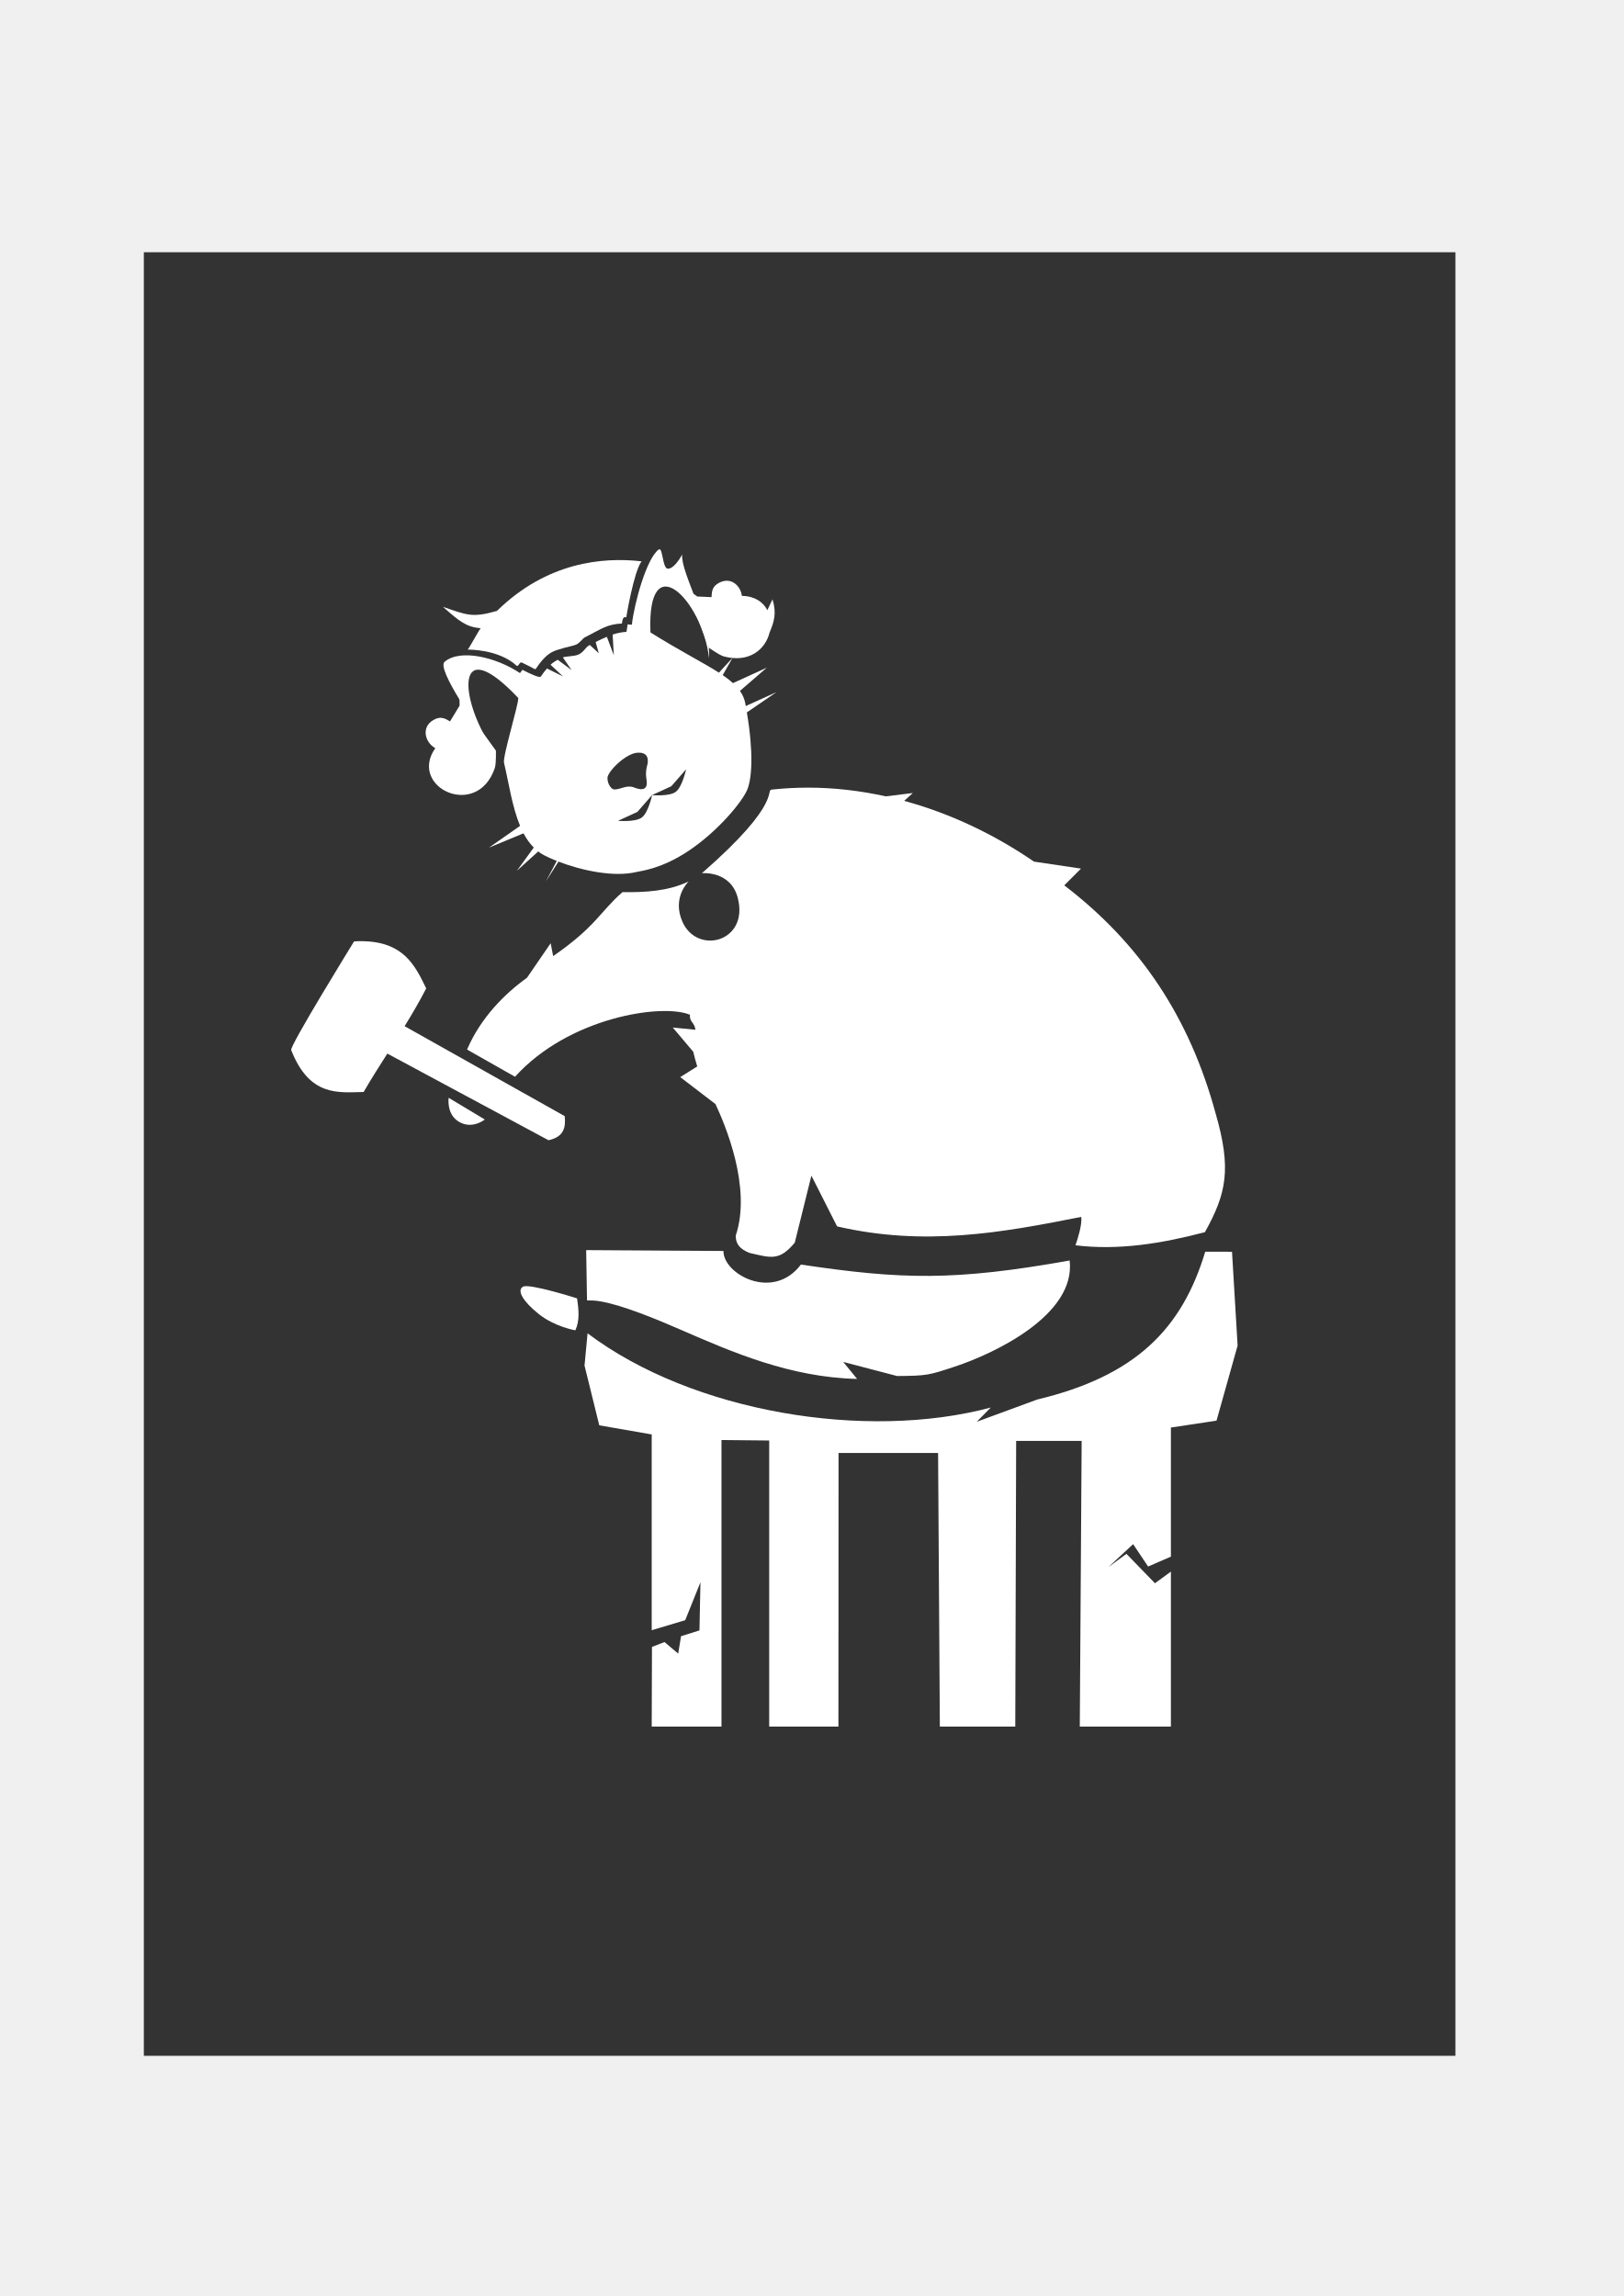
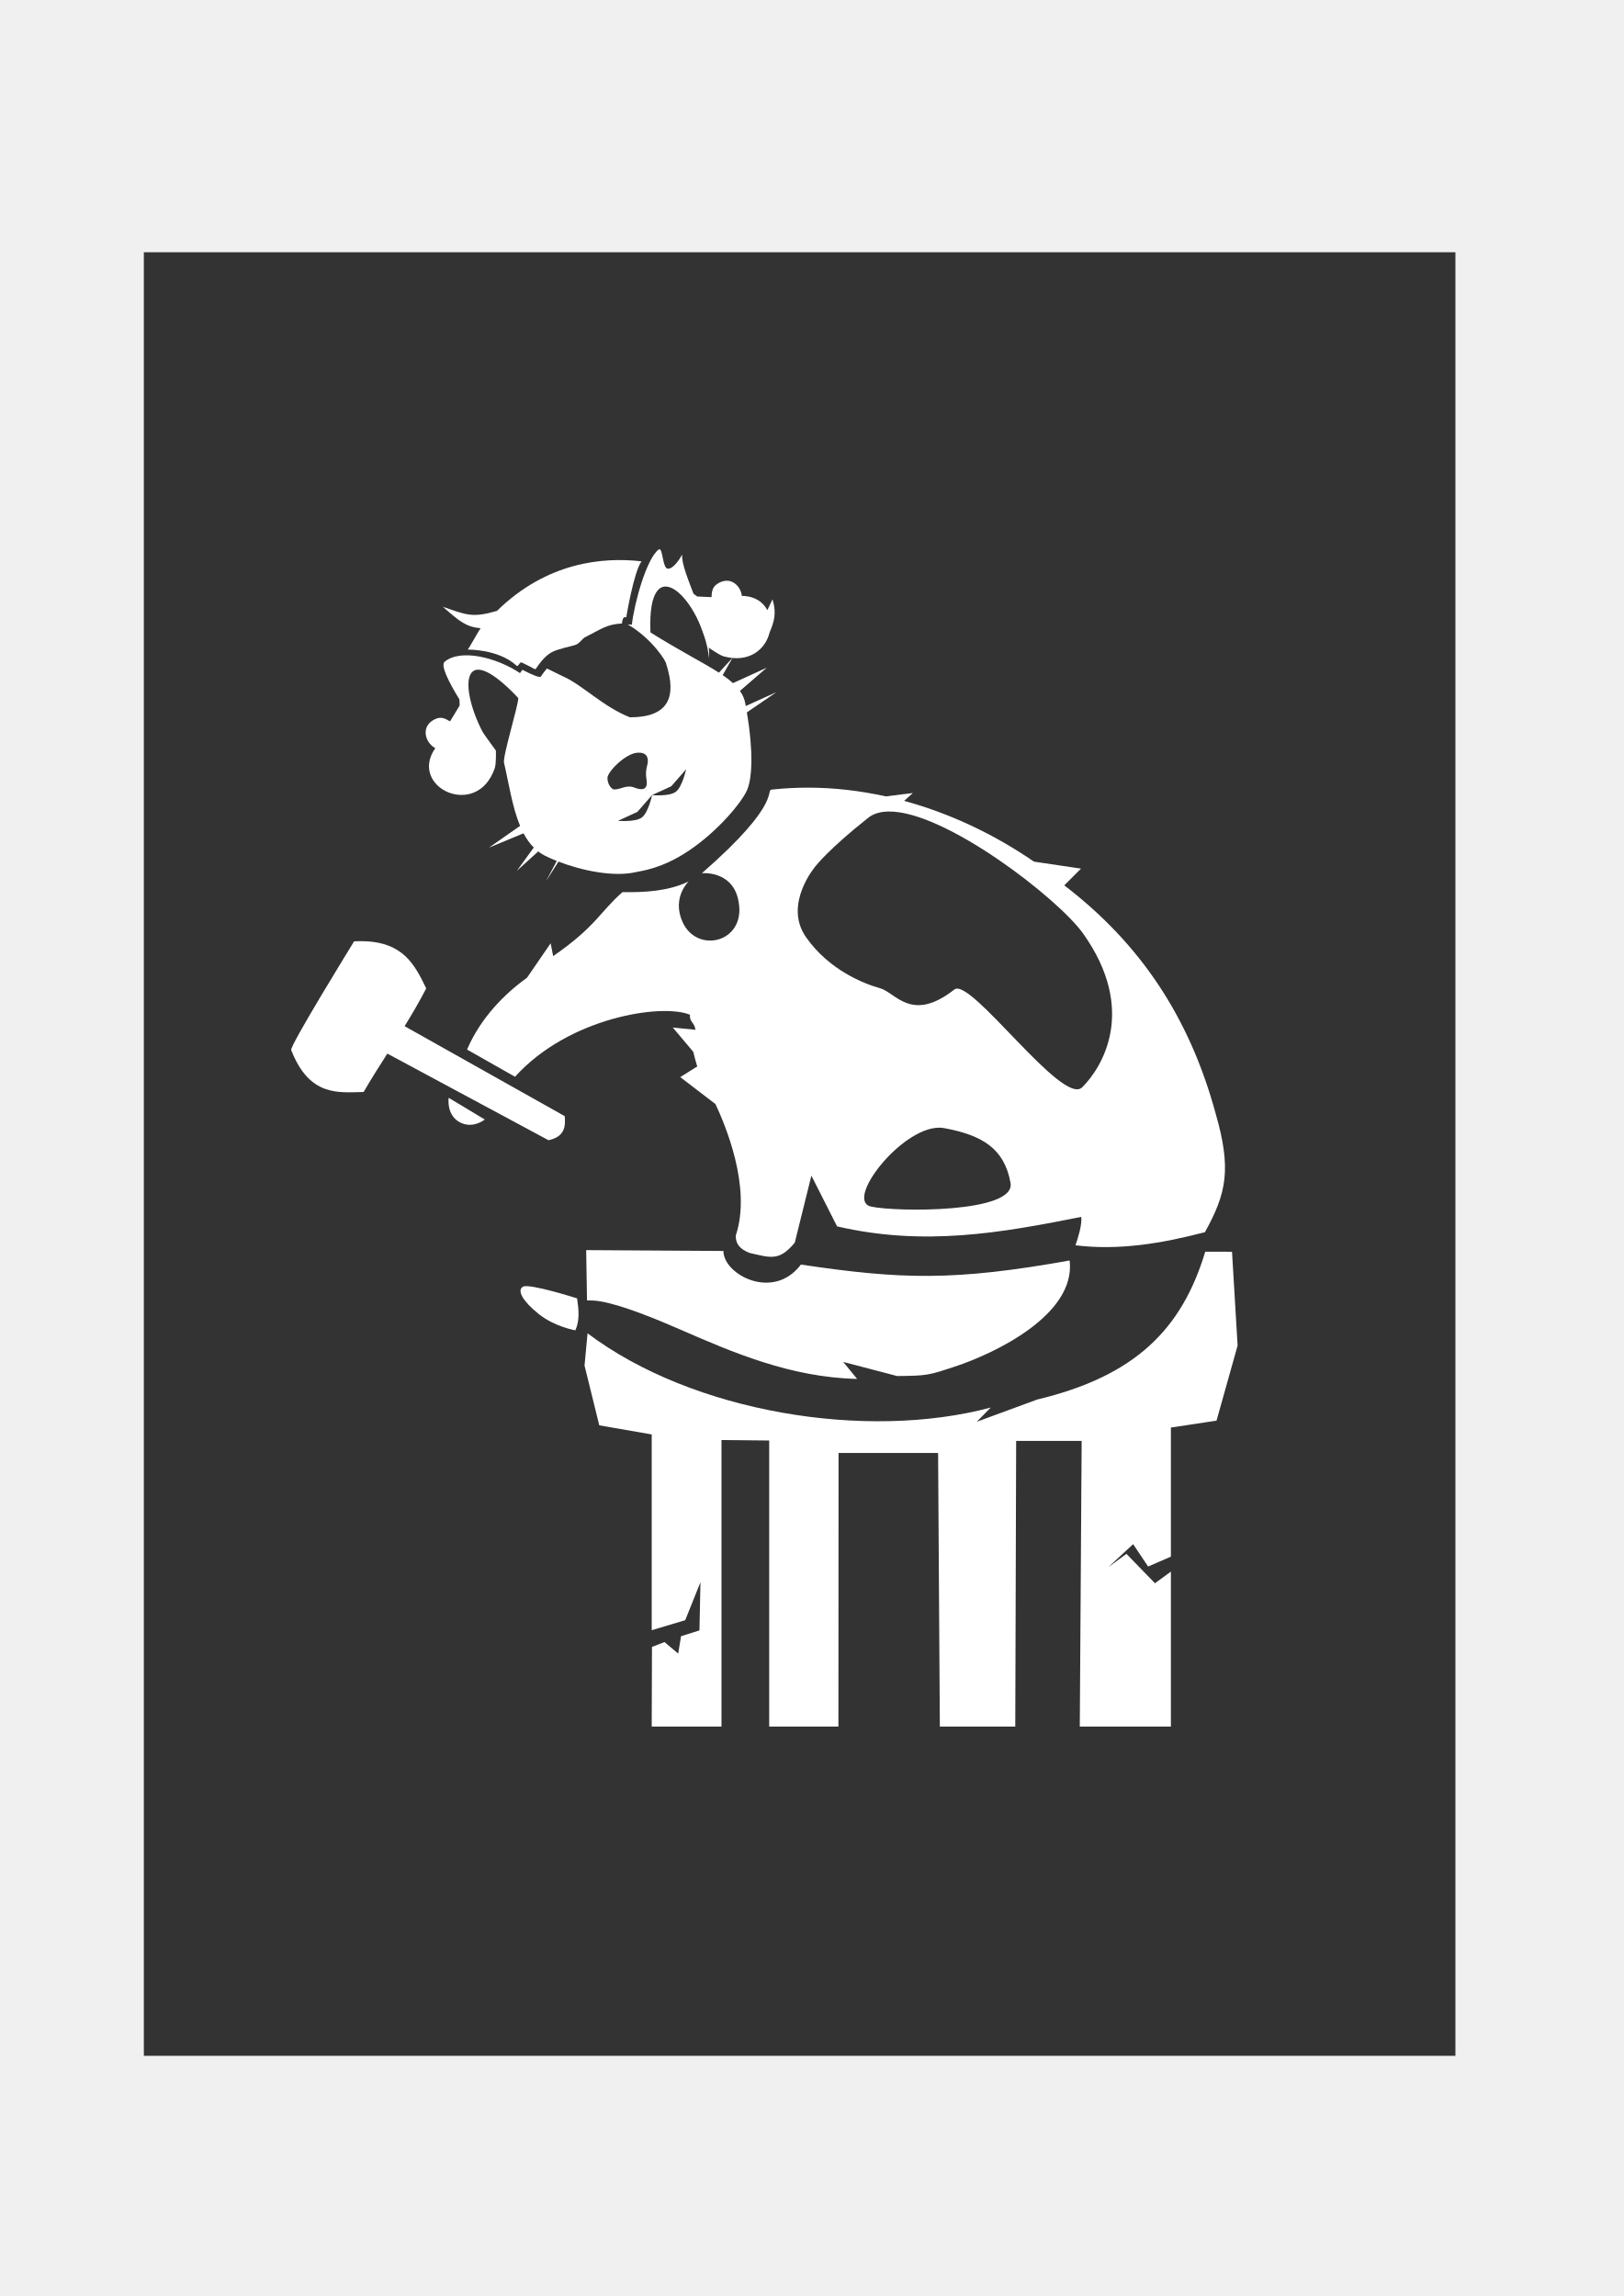
<svg xmlns="http://www.w3.org/2000/svg" width="210mm" height="297mm" viewBox="0 0 210 297" version="1.1" id="svg1">
  <defs id="defs1" />
  <g id="layer1">
    <path id="rect12" style="fill:#333333;stroke:none;stroke-width:5.339;stroke-linecap:round;stroke-linejoin:round;stroke-dasharray:none" d="M 18.604,32.629 H 188.235 V 265.93 H 18.604 Z" />
-     <path id="path1" style="fill:#ffffff;stroke:none;stroke-width:0.169;stroke-linecap:round;stroke-linejoin:round" d="M 85.287 71.044 C 85.258 71.045 85.226 71.057 85.193 71.082 C 83.616 72.235 82.027 78.052 81.721 80.814 C 81.54 80.791 81.36 80.784 81.179 80.766 C 81.131 81.113 81.08 81.439 81.025 81.733 C 80.399 81.767 79.813 81.896 79.235 82.085 L 79.388 84.756 L 78.487 82.374 C 78.013 82.571 77.536 82.791 77.038 83.045 L 77.437 84.497 L 76.28 83.428 C 75.653 83.755 75.58 84.311 74.826 84.664 C 74.272 84.923 73.222 84.872 72.799 85.041 L 73.929 86.68 L 72.128 85.344 C 71.82 85.505 71.52 85.701 71.205 85.989 L 72.814 87.493 L 70.739 86.474 C 70.49 86.76 70.233 87.086 69.945 87.517 C 69.814 87.714 68.813 87.285 67.563 86.645 C 67.461 86.788 67.35 86.923 67.253 87.069 C 64.205 85.033 59.539 83.886 57.502 85.607 C 56.417 86.525 61.697 94.025 63.513 96.54 C 59.43 90.402 58.778 81.552 67.03 90.289 C 67.084 91.102 64.994 97.845 65.187 98.666 C 65.802 101.274 66.236 104.361 67.264 106.832 L 63.237 109.647 L 67.711 107.795 C 68.078 108.492 68.513 109.114 69.034 109.636 L 66.847 112.645 L 69.61 110.14 C 69.843 110.317 70.087 110.483 70.352 110.622 C 70.838 110.878 71.408 111.127 72.009 111.367 L 70.606 114.005 L 72.23 111.452 C 75.274 112.633 79.41 113.48 82.263 112.807 C 82.945 112.646 85.568 112.4 89.081 110.045 C 92.913 107.477 96.059 103.651 96.672 102.082 C 97.241 100.622 97.476 97.373 96.593 92.153 L 100.431 89.528 L 96.453 91.331 C 96.43 91.207 96.415 91.097 96.39 90.971 C 96.278 90.382 96.043 89.86 95.702 89.371 L 99.168 86.371 L 94.819 88.356 L 94.821 88.382 C 94.435 88.028 93.987 87.68 93.471 87.329 L 94.746 85.089 L 92.984 87.012 C 90.899 85.673 87.92 84.19 84.126 81.807 C 83.65 70.384 90.862 77.67 91.71 85.145 C 91.949 80.427 88.01 74.083 88.227 71.728 C 87.813 72.49 87.032 73.616 86.357 73.562 C 85.704 73.511 85.724 71.03 85.287 71.044 z M 82.519 97.363 C 82.803 97.359 83.699 97.32 83.781 98.29 C 83.846 99.061 83.375 99.381 83.619 100.879 C 83.9 102.607 82.419 102.019 81.982 101.855 C 81.023 101.494 80.258 102.144 79.427 102.122 C 79.118 102.114 78.565 101.482 78.564 100.643 C 78.562 99.805 80.985 97.385 82.519 97.363 z M 88.736 99.512 C 88.736 99.512 88.247 101.797 87.402 102.426 C 86.583 103.036 84.469 102.868 84.34 102.857 C 84.312 102.987 83.831 105.137 83.011 105.747 C 82.167 106.376 79.926 106.177 79.926 106.177 L 82.433 105.027 L 84.326 102.856 C 84.325 102.856 84.316 102.856 84.316 102.856 L 84.333 102.848 L 84.346 102.834 C 84.346 102.834 84.344 102.843 84.344 102.843 L 86.823 101.705 L 88.736 99.512 z " />
-     <path id="path7" style="fill:#ffffff;stroke:none;stroke-width:0.297;stroke-linecap:round;stroke-linejoin:round" d="m 104.486,101.887 c -1.532,6.8e-4 -3.063,0.08 -4.588,0.243 -1.083,0.03 1.645,1.434 -9.119,10.824 0,0 3.719,-0.37 4.64,3.189 1.476,5.703 -5.231,7.427 -7.151,3.103 -1.406,-3.166 0.796,-5.223 0.796,-5.223 -2.667,1.271 -5.633,1.417 -8.557,1.379 -2.935,2.571 -3.438,4.458 -8.966,8.275 l -0.322,-1.662 -3.061,4.463 c -2.83,2.026 -5.969,5.129 -7.753,9.286 l 6.205,3.52 c 6.95,-7.706 19.036,-9.519 22.626,-8.021 -0.093,0.946 0.583,0.956 0.711,1.944 l -2.935,-0.292 2.65,3.138 c 0.147,0.627 0.317,1.259 0.515,1.897 l -2.199,1.379 4.557,3.488 c 1.16,2.481 4.736,10.728 2.62,17.012 -0.014,1.085 0.526,1.732 1.767,2.239 2.854,0.661 3.871,1.052 5.868,-1.319 l 2.151,-8.674 3.321,6.564 c 11.288,2.615 21.229,0.834 31.584,-1.229 0.118,1.003 -0.436,2.766 -0.748,3.675 5.58,0.688 11.16,-0.235 16.74,-1.699 2.803,-5.043 3.445,-8.198 1.391,-15.331 -3.387,-12.468 -9.739,-21.993 -19.58,-29.53 l 2.162,-2.167 -6.081,-0.903 c -5.2,-3.568 -10.895,-6.254 -16.79,-7.858 l 1.12,-1.016 -3.492,0.433 c -3.33,-0.734 -6.707,-1.131 -10.082,-1.129 z" />
+     <path id="path1" style="fill:#ffffff;stroke:none;stroke-width:0.169;stroke-linecap:round;stroke-linejoin:round" d="m 85.287,71.044 c -0.029,9.29e-4 -0.06,0.014 -0.094,0.038 -1.577,1.153 -3.166,6.97 -3.472,9.732 -0.18,-0.023 -0.361,-0.03 -0.542,-0.049 3.156,1.834 5.041,4.843 4.986,5.137 1.383,4.259 0.307,6.892 -4.694,6.885 C 78.003,91.428 75.203,88.509 72.814,87.493 l -2.075,-1.019 c -0.248,0.286 -0.506,0.611 -0.794,1.043 -0.131,0.197 -1.132,-0.232 -2.382,-0.872 -0.102,0.142 -0.214,0.278 -0.311,0.424 -3.048,-2.036 -7.714,-3.183 -9.75,-1.462 -1.086,0.918 4.195,8.418 6.011,10.933 -4.084,-6.138 -4.736,-14.987 3.517,-6.251 0.054,0.813 -2.036,7.556 -1.843,8.377 0.615,2.608 1.049,5.696 2.077,8.166 l -4.027,2.815 4.474,-1.852 c 0.367,0.696 0.802,1.319 1.323,1.84 l -2.187,3.009 2.763,-2.505 c 0.233,0.178 0.477,0.343 0.742,0.483 0.487,0.256 1.056,0.505 1.657,0.745 l -1.403,2.638 1.624,-2.553 c 3.044,1.181 7.18,2.028 10.033,1.355 0.682,-0.161 3.305,-0.407 6.818,-2.762 3.832,-2.568 6.978,-6.395 7.591,-7.964 0.57,-1.46 0.805,-4.708 -0.079,-9.929 l 3.837,-2.625 -3.978,1.804 c -0.023,-0.124 -0.038,-0.234 -0.063,-0.36 -0.113,-0.589 -0.348,-1.111 -0.688,-1.6 l 3.465,-2.999 -4.349,1.984 0.002,0.026 c -0.386,-0.354 -0.833,-0.702 -1.35,-1.054 l 1.275,-2.239 -1.762,1.922 C 90.899,85.673 87.92,84.19 84.126,81.807 c -0.476,-11.424 6.735,-4.137 7.584,3.338 0.239,-4.718 -3.7,-11.062 -3.482,-13.417 -0.414,0.761 -1.195,1.887 -1.87,1.834 -0.653,-0.052 -0.633,-2.533 -1.07,-2.519 z m -2.768,26.319 c 0.284,-0.004 1.18,-0.043 1.262,0.927 0.065,0.771 -0.406,1.091 -0.162,2.588 0.281,1.728 -1.2,1.14 -1.637,0.976 -0.959,-0.361 -1.724,0.289 -2.555,0.267 -0.31,-0.008 -0.862,-0.64 -0.864,-1.478 -0.002,-0.839 2.421,-3.259 3.955,-3.28 z m 6.217,2.149 c 0,0 -0.489,2.285 -1.334,2.914 -0.819,0.61 -2.933,0.442 -3.062,0.431 -0.028,0.13 -0.509,2.28 -1.329,2.89 -0.845,0.629 -3.086,0.43 -3.086,0.43 l 2.507,-1.15 1.893,-2.17 c -6.27e-4,-5e-5 -0.009,-5.1e-4 -0.009,-5.1e-4 l 0.017,-0.008 0.012,-0.015 c 0,0 -0.002,0.009 -0.002,0.01 l 2.479,-1.138 z" />
+     <path id="path7" style="fill:#ffffff;stroke:none;stroke-width:0.297;stroke-linecap:round;stroke-linejoin:round" d="M 104.486 101.887 C 102.954 101.887 101.424 101.967 99.898 102.13 C 98.816 102.16 101.543 103.564 90.778 112.954 C 90.778 112.954 94.498 112.584 95.419 116.143 C 96.895 121.846 90.187 123.57 88.267 119.246 C 86.862 116.081 89.064 114.023 89.064 114.023 C 86.397 115.294 83.431 115.44 80.507 115.403 C 77.573 117.974 77.07 119.86 71.541 123.678 L 71.219 122.015 L 68.158 126.478 C 65.328 128.504 62.189 131.607 60.405 135.764 L 66.61 139.284 C 73.56 131.578 85.645 129.765 89.236 131.263 C 89.143 132.209 89.819 132.22 89.947 133.208 L 87.013 132.915 L 89.663 136.054 C 89.81 136.681 89.98 137.313 90.178 137.951 L 87.98 139.33 L 92.536 142.818 C 93.697 145.299 97.272 153.546 95.156 159.83 C 95.141 160.915 95.682 161.562 96.923 162.069 C 99.777 162.73 100.794 163.121 102.791 160.749 L 104.941 152.075 L 108.262 158.639 C 119.55 161.254 129.491 159.473 139.846 157.411 C 139.964 158.413 139.41 160.177 139.098 161.086 C 144.678 161.775 150.258 160.851 155.838 159.388 C 158.641 154.345 159.283 151.189 157.229 144.057 C 153.841 131.589 147.49 122.064 137.648 114.526 L 139.811 112.36 L 133.73 111.457 C 128.53 107.889 122.835 105.203 116.94 103.599 L 118.06 102.583 L 114.568 103.016 C 111.239 102.282 107.861 101.885 104.486 101.887 z M 114.906 104.974 C 122.189 104.854 136.878 116.24 140.087 120.761 C 147.151 130.711 142.514 138.124 139.966 140.647 C 137.421 143.167 125.528 126.355 123.433 127.997 C 117.87 132.36 115.866 128.402 113.811 127.829 C 111.755 127.257 107.228 125.498 104.241 121.224 C 101.254 116.949 105.499 112.014 105.499 112.014 C 105.499 112.014 107.202 109.81 112.293 105.784 C 112.976 105.243 113.865 104.992 114.906 104.974 z M 121.397 145.872 C 121.64 145.868 121.878 145.885 122.109 145.928 C 127.032 146.837 129.908 148.569 130.697 153.02 C 131.389 156.925 115.932 156.791 112.664 156.08 C 109.217 155.331 116.448 145.962 121.397 145.872 z " />
    <path id="path9" style="fill:#ffffff;stroke:none;stroke-width:0.412;stroke-linecap:round;stroke-linejoin:round" d="m 75.813,161.71 0.108,6.503 c 0.544,-0.007 1.116,0.02 1.726,0.123 2.903,0.493 7.418,2.375 10.375,3.664 6.705,2.923 14.198,6.172 22.833,6.371 l -1.799,-2.201 6.963,1.825 c 3.946,-0.027 4.133,-0.117 7.489,-1.223 5.065,-1.669 15.663,-6.673 14.833,-13.721 -14.926,2.666 -21.718,2.469 -34.756,0.528 -3.6,4.775 -10.059,1.244 -10.019,-1.759 z m 80.066,0.203 c -3.026,10.064 -9.087,16.098 -21.732,19.124 l -7.821,2.876 1.811,-1.84 c -16.101,4.31 -38.551,0.645 -52.146,-9.601 l -0.392,4.169 1.908,7.732 6.781,1.178 v 25.324 l 4.334,-1.295 1.971,-4.91 -0.13,6.232 -2.38,0.75 -0.369,2.249 -1.773,-1.493 -1.619,0.629 -0.034,10.309 h 9.024 v -37.071 l 6.171,0.062 v 37.009 h 8.953 l 0.017,-35.394 h 12.874 l 0.227,35.394 h 9.755 l 0.114,-36.955 h 8.473 l -0.243,36.955 h 11.783 v -20.05 l -2.061,1.506 -3.689,-3.802 -2.333,1.709 3.2,-2.965 1.937,2.895 2.947,-1.282 v -16.697 l 5.901,-0.891 2.727,-9.714 -0.724,-12.133 z" />
    <path id="path10" style="fill:#ffffff;stroke:none;stroke-width:1.054;stroke-linecap:round;stroke-linejoin:round;stroke-dasharray:none" d="m 46.902,121.749 c -0.351,-0.006 -0.719,0.002 -1.105,0.023 0,0 -8.542,13.838 -8.128,14.077 2.375,6.043 6.106,5.471 9.362,5.405 0.984,-1.703 2.022,-3.334 3.065,-4.966 l 20.846,11.207 c 2.055,-0.45 2.23,-1.716 2.095,-3.116 L 52.329,132.743 c 0.963,-1.561 1.906,-3.168 2.794,-4.885 -1.459,-3.025 -2.952,-6.023 -8.221,-6.11 z" />
    <path style="fill:#ffffff;stroke:none;stroke-width:1.054;stroke-linecap:round;stroke-linejoin:round;stroke-dasharray:none" d="m 58.027,142.006 c 0,0 -0.327,2.187 1.397,3.142 1.723,0.955 3.277,-0.335 3.277,-0.335 z" id="path12" />
    <path id="path4" style="fill:#ffffff;stroke:none;stroke-width:0.277;stroke-linecap:round;stroke-linejoin:round;stroke-dasharray:none" d="m 93.983,75.122 c -0.384,0.002 -0.802,0.129 -1.235,0.421 -0.634,0.427 -0.694,1.02 -0.724,1.7 l -1.835,-0.082 -1.711,-1.194 1.342,2.858 1.838,4.946 c 0,0 1.376,0.985 1.962,1.141 3.339,0.891 5.394,-0.967 5.915,-3.096 0.587,-1.399 0.928,-2.477 0.377,-4.291 l -0.668,1.405 c -0.545,-1.055 -1.627,-1.823 -3.292,-1.848 -0.126,-1.04 -0.919,-1.966 -1.969,-1.96 z" />
    <path id="path4-7" style="fill:#ffffff;stroke:none;stroke-width:0.277;stroke-linecap:round;stroke-linejoin:round;stroke-dasharray:none" d="m 59.422,90.11 0.022,1.163 -1.241,2.045 c -0.582,-0.354 -1.107,-0.634 -1.814,-0.345 -2.015,0.824 -1.512,3.031 -0.092,3.805 -3.53,5.054 5.397,9.304 7.696,2.582 0.196,-0.574 0.143,-2.264 0.143,-2.264 l -3.086,-4.28 z" />
    <path id="path3" style="fill:#ffffff;stroke:none;stroke-width:0.34;stroke-linecap:round;stroke-linejoin:round;stroke-dasharray:none" d="m 64.283,79.013 -0.019,0.013 c -3.222,0.933 -3.936,0.506 -6.979,-0.53 2.146,1.877 2.982,2.597 4.884,2.773 -0.295,0.341 -1.374,2.391 -1.675,2.76 0,0 3.965,-0.084 6.309,2.072 0.245,0.225 0.385,-0.539 0.685,-0.399 1.836,0.853 1.686,1.008 1.87,0.733 1.624,-2.438 2.644,-2.268 3.668,-2.648 0.181,-0.067 1.137,-0.241 1.516,-0.414 0.413,-0.188 0.862,-0.809 1.034,-0.895 2.218,-1.119 2.871,-1.717 4.862,-1.827 0.106,-1.145 0.555,-0.773 0.555,-0.773 0,0 0.955,-5.873 1.981,-7.266 -5.031,-0.58 -12.254,0.105 -18.691,6.402 z" />
    <path style="fill:#ffffff;stroke:none;stroke-width:0.4;stroke-linecap:round;stroke-linejoin:round;stroke-dasharray:none" d="m 74.636,167.951 c 0.197,1.41 0.378,2.817 -0.222,4.132 0,0 -2.653,-0.44 -4.741,-2.11 -2.088,-1.669 -2.845,-3.072 -2.034,-3.532 0.811,-0.46 6.997,1.51 6.997,1.51 z" id="path11" />
  </g>
</svg>
